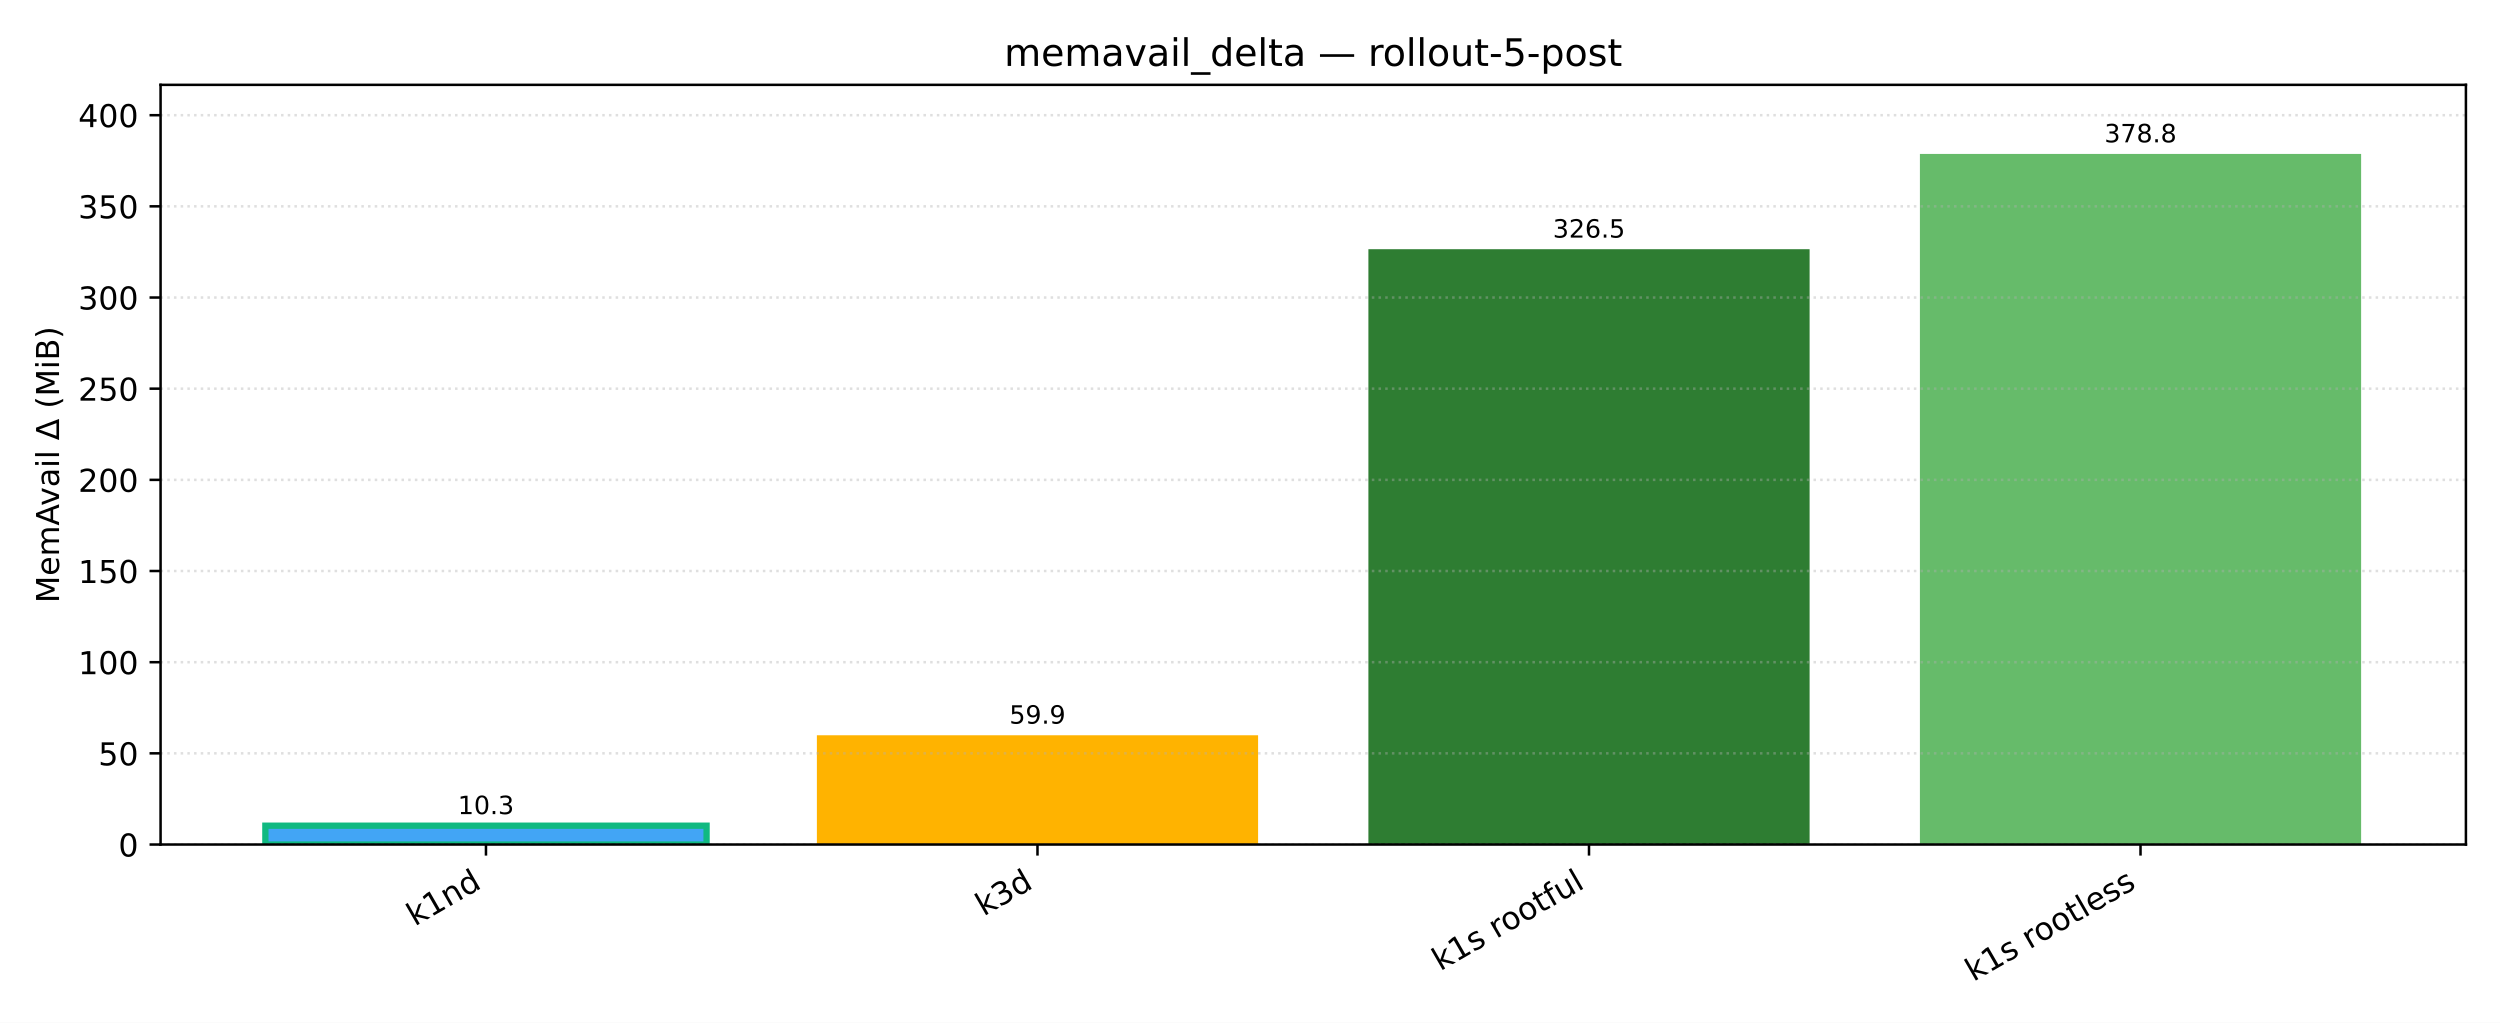
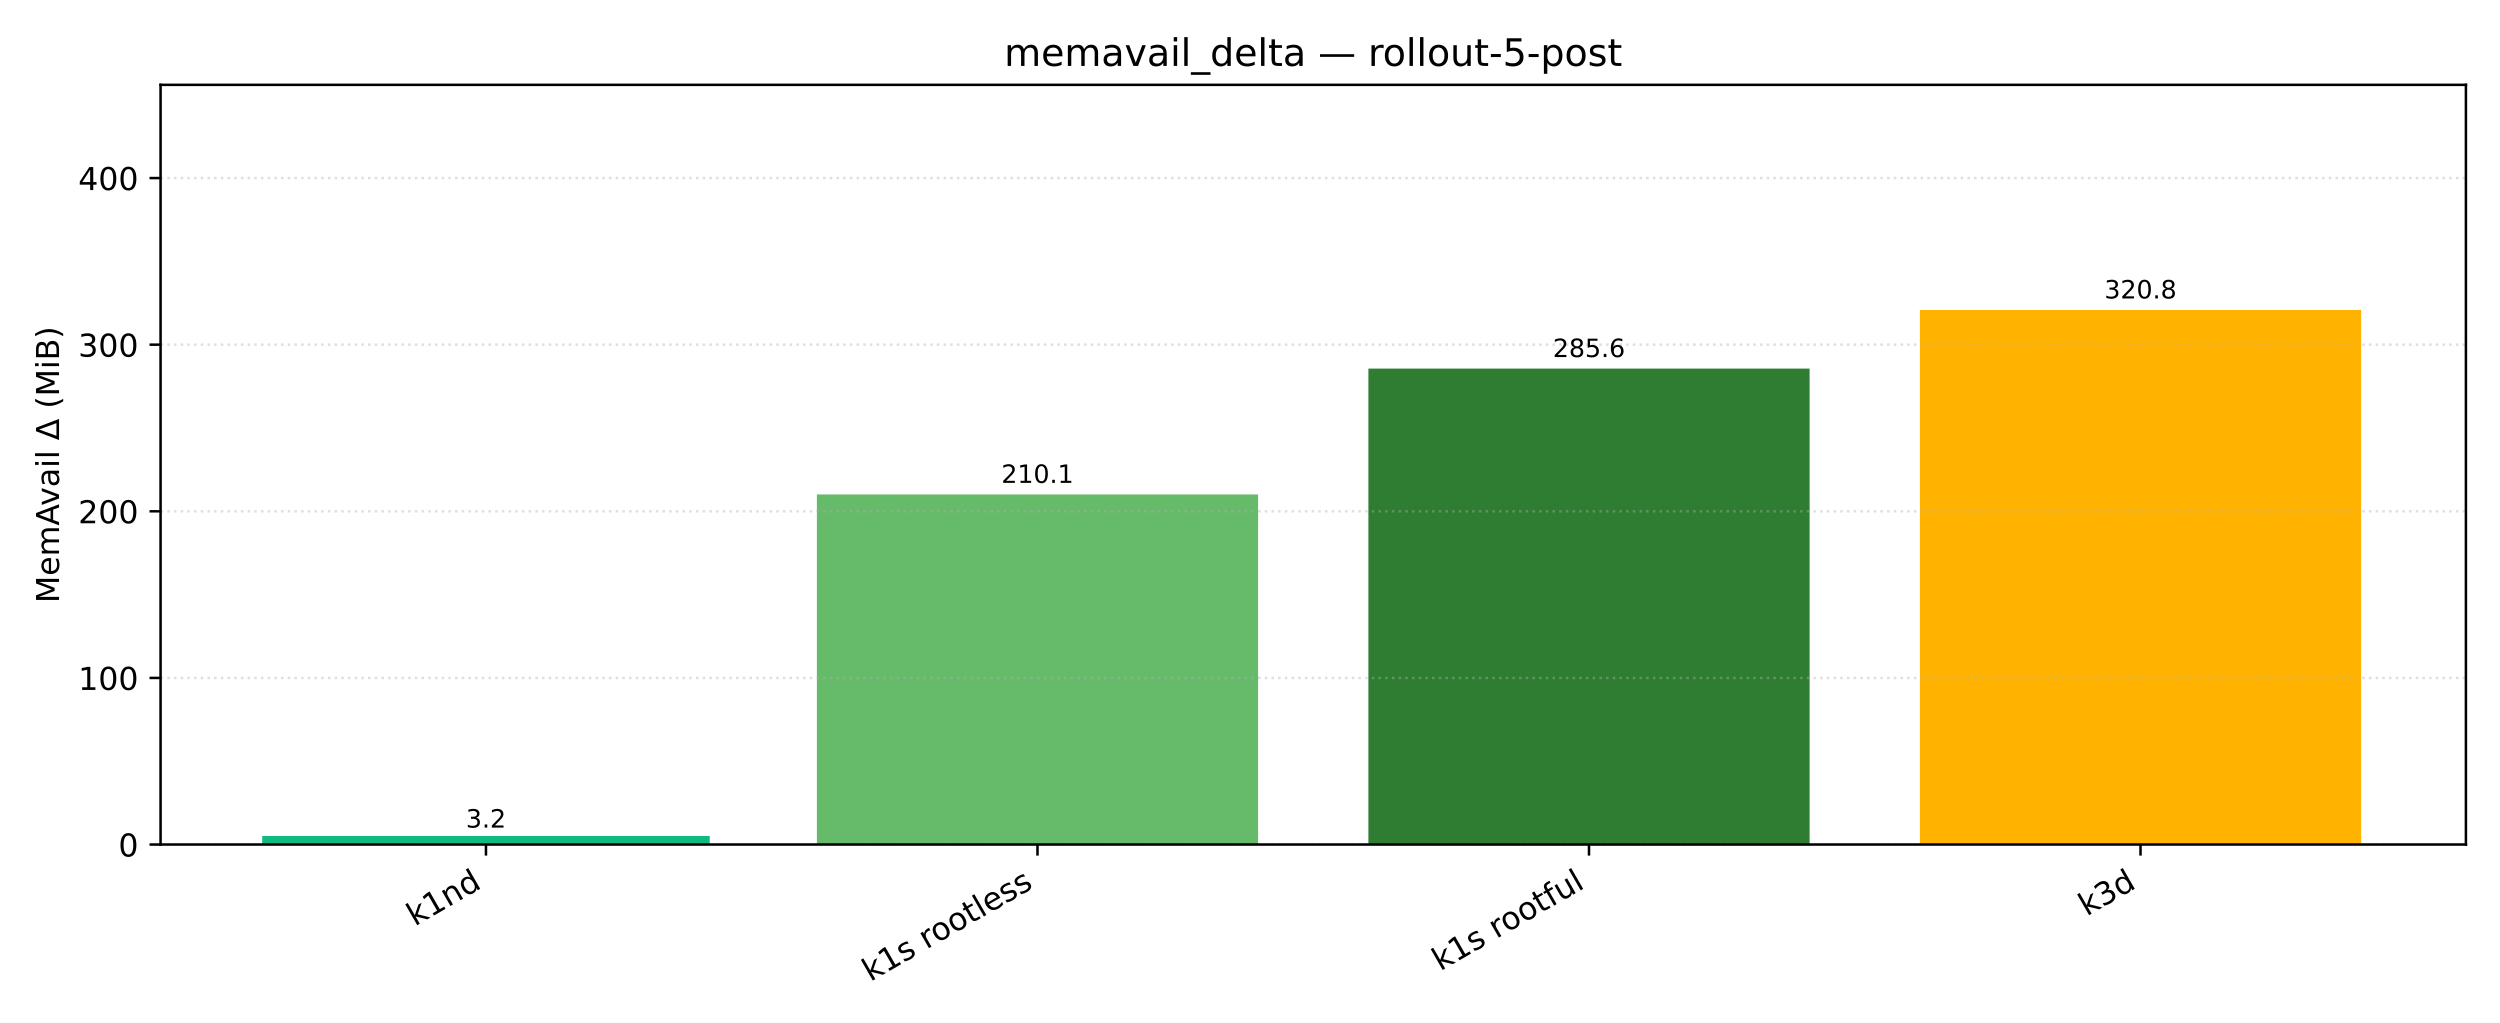
<svg xmlns="http://www.w3.org/2000/svg" xmlns:xlink="http://www.w3.org/1999/xlink" width="792pt" height="324pt" viewBox="0 0 792 324" version="1.1">
  <defs>
    <style type="text/css">*{stroke-linejoin: round; stroke-linecap: butt}</style>
  </defs>
  <g id="figure_1">
    <g id="patch_1">
      <path d="M 0 324  L 792 324  L 792 0  L 0 0  z " style="fill: #ffffff" />
    </g>
    <g id="axes_1">
      <g id="patch_2">
        <path d="M 50.87 267.545  L 781.2 267.545  L 781.2 26.88  L 50.87 26.88  z " style="fill: #ffffff" />
      </g>
      <g id="patch_3">
-         <path d="M 84.067 267.545  L 223.843 267.545  L 223.843 261.579  L 84.067 261.579  z " clip-path="url(#p2ab7758ecd)" style="fill: #42a5f5; stroke: #10b981; stroke-width: 2; stroke-linejoin: miter" />
+         <path d="M 84.067 267.545  L 223.843 267.545  L 223.843 265.844  L 84.067 265.844  z " clip-path="url(#p3bf2f8784c)" style="fill: #42a5f5; stroke: #10b981; stroke-width: 2; stroke-linejoin: miter" />
      </g>
      <g id="patch_4">
-         <path d="M 258.787 267.545  L 398.563 267.545  L 398.563 232.927  L 258.787 232.927  z " clip-path="url(#p2ab7758ecd)" style="fill: #ffb300" />
+         <path d="M 258.787 267.545  L 398.563 267.545  L 398.563 156.647  L 258.787 156.647  z " clip-path="url(#p3bf2f8784c)" style="fill: #66bb6a" />
      </g>
      <g id="patch_5">
-         <path d="M 433.507 267.545  L 573.283 267.545  L 573.283 78.943  L 433.507 78.943  z " clip-path="url(#p2ab7758ecd)" style="fill: #2e7d32" />
+         <path d="M 433.507 267.545  L 573.283 267.545  L 573.283 116.777  L 433.507 116.777  z " clip-path="url(#p3bf2f8784c)" style="fill: #2e7d32" />
      </g>
      <g id="patch_6">
-         <path d="M 608.227 267.545  L 748.003 267.545  L 748.003 48.759  L 608.227 48.759  z " clip-path="url(#p2ab7758ecd)" style="fill: #66bb6a" />
+         <path d="M 608.227 267.545  L 748.003 267.545  L 748.003 98.211  L 608.227 98.211  z " clip-path="url(#p3bf2f8784c)" style="fill: #ffb300" />
      </g>
      <g id="matplotlib.axis_1">
        <g id="xtick_1">
          <g id="line2d_1">
            <defs>
-               <path id="m458710cc59" d="M 0 0  L 0 3.5  " style="stroke: #000000; stroke-width: 0.8" />
+               <path id="m0395f15a13" d="M 0 0  L 0 3.5  " style="stroke: #000000; stroke-width: 0.8" />
            </defs>
            <g>
-               <use xlink:href="#m458710cc59" x="153.955" y="267.545" style="stroke: #000000; stroke-width: 0.8" />
+               <use xlink:href="#m0395f15a13" x="153.955" y="267.545" style="stroke: #000000; stroke-width: 0.8" />
            </g>
          </g>
          <g id="text_1">
            <g transform="translate(131.4038 293.5454) rotate(-30) scale(0.1 -0.1)">
              <defs>
                <path id="DejaVuSans-6b" d="M 581 4863  L 1159 4863  L 1159 1991  L 2875 3500  L 3609 3500  L 1753 1863  L 3688 0  L 2938 0  L 1159 1709  L 1159 0  L 581 0  L 581 4863  z " transform="scale(0.015625)" />
                <path id="DejaVuSans-31" d="M 794 531  L 1825 531  L 1825 4091  L 703 3866  L 703 4441  L 1819 4666  L 2450 4666  L 2450 531  L 3481 531  L 3481 0  L 794 0  L 794 531  z " transform="scale(0.015625)" />
                <path id="DejaVuSans-6e" d="M 3513 2113  L 3513 0  L 2938 0  L 2938 2094  Q 2938 2591 2744 2837  Q 2550 3084 2163 3084  Q 1697 3084 1428 2787  Q 1159 2491 1159 1978  L 1159 0  L 581 0  L 581 3500  L 1159 3500  L 1159 2956  Q 1366 3272 1645 3428  Q 1925 3584 2291 3584  Q 2894 3584 3203 3211  Q 3513 2838 3513 2113  z " transform="scale(0.015625)" />
                <path id="DejaVuSans-64" d="M 2906 2969  L 2906 4863  L 3481 4863  L 3481 0  L 2906 0  L 2906 525  Q 2725 213 2448 61  Q 2172 -91 1784 -91  Q 1150 -91 751 415  Q 353 922 353 1747  Q 353 2572 751 3078  Q 1150 3584 1784 3584  Q 2172 3584 2448 3432  Q 2725 3281 2906 2969  z M 947 1747  Q 947 1113 1208 752  Q 1469 391 1925 391  Q 2381 391 2643 752  Q 2906 1113 2906 1747  Q 2906 2381 2643 2742  Q 2381 3103 1925 3103  Q 1469 3103 1208 2742  Q 947 2381 947 1747  z " transform="scale(0.015625)" />
              </defs>
              <use xlink:href="#DejaVuSans-6b" />
              <use xlink:href="#DejaVuSans-31" transform="translate(57.91016 0)" />
              <use xlink:href="#DejaVuSans-6e" transform="translate(121.5332 0)" />
              <use xlink:href="#DejaVuSans-64" transform="translate(184.9121 0)" />
            </g>
          </g>
        </g>
        <g id="xtick_2">
          <g id="line2d_2">
            <g>
-               <use xlink:href="#m458710cc59" x="328.675" y="267.545" style="stroke: #000000; stroke-width: 0.8" />
+               <use xlink:href="#m0395f15a13" x="328.675" y="267.545" style="stroke: #000000; stroke-width: 0.8" />
            </g>
          </g>
          <g id="text_2">
-             <g transform="translate(311.6123 290.3767) rotate(-30) scale(0.1 -0.1)">
-               <defs>
-                 <path id="DejaVuSans-33" d="M 2597 2516  Q 3050 2419 3304 2112  Q 3559 1806 3559 1356  Q 3559 666 3084 287  Q 2609 -91 1734 -91  Q 1441 -91 1130 -33  Q 819 25 488 141  L 488 750  Q 750 597 1062 519  Q 1375 441 1716 441  Q 2309 441 2620 675  Q 2931 909 2931 1356  Q 2931 1769 2642 2001  Q 2353 2234 1838 2234  L 1294 2234  L 1294 2753  L 1863 2753  Q 2328 2753 2575 2939  Q 2822 3125 2822 3475  Q 2822 3834 2567 4026  Q 2313 4219 1838 4219  Q 1578 4219 1281 4162  Q 984 4106 628 3988  L 628 4550  Q 988 4650 1302 4700  Q 1616 4750 1894 4750  Q 2613 4750 3031 4423  Q 3450 4097 3450 3541  Q 3450 3153 3228 2886  Q 3006 2619 2597 2516  z " transform="scale(0.015625)" />
-               </defs>
-               <use xlink:href="#DejaVuSans-6b" />
-               <use xlink:href="#DejaVuSans-33" transform="translate(57.91016 0)" />
-               <use xlink:href="#DejaVuSans-64" transform="translate(121.5332 0)" />
-             </g>
-           </g>
-         </g>
-         <g id="xtick_3">
-           <g id="line2d_3">
-             <g>
-               <use xlink:href="#m458710cc59" x="503.395" y="267.545" style="stroke: #000000; stroke-width: 0.8" />
-             </g>
-           </g>
-           <g id="text_3">
-             <g transform="translate(456.2651 307.7361) rotate(-30) scale(0.1 -0.1)">
+             <g transform="translate(275.7304 311.0931) rotate(-30) scale(0.1 -0.1)">
              <defs>
                <path id="DejaVuSans-73" d="M 2834 3397  L 2834 2853  Q 2591 2978 2328 3040  Q 2066 3103 1784 3103  Q 1356 3103 1142 2972  Q 928 2841 928 2578  Q 928 2378 1081 2264  Q 1234 2150 1697 2047  L 1894 2003  Q 2506 1872 2764 1633  Q 3022 1394 3022 966  Q 3022 478 2636 193  Q 2250 -91 1575 -91  Q 1294 -91 989 -36  Q 684 19 347 128  L 347 722  Q 666 556 975 473  Q 1284 391 1588 391  Q 1994 391 2212 530  Q 2431 669 2431 922  Q 2431 1156 2273 1281  Q 2116 1406 1581 1522  L 1381 1569  Q 847 1681 609 1914  Q 372 2147 372 2553  Q 372 3047 722 3315  Q 1072 3584 1716 3584  Q 2034 3584 2315 3537  Q 2597 3491 2834 3397  z " transform="scale(0.015625)" />
                <path id="DejaVuSans-20" transform="scale(0.015625)" />
                <path id="DejaVuSans-72" d="M 2631 2963  Q 2534 3019 2420 3045  Q 2306 3072 2169 3072  Q 1681 3072 1420 2755  Q 1159 2438 1159 1844  L 1159 0  L 581 0  L 581 3500  L 1159 3500  L 1159 2956  Q 1341 3275 1631 3429  Q 1922 3584 2338 3584  Q 2397 3584 2469 3576  Q 2541 3569 2628 3553  L 2631 2963  z " transform="scale(0.015625)" />
                <path id="DejaVuSans-6f" d="M 1959 3097  Q 1497 3097 1228 2736  Q 959 2375 959 1747  Q 959 1119 1226 758  Q 1494 397 1959 397  Q 2419 397 2687 759  Q 2956 1122 2956 1747  Q 2956 2369 2687 2733  Q 2419 3097 1959 3097  z M 1959 3584  Q 2709 3584 3137 3096  Q 3566 2609 3566 1747  Q 3566 888 3137 398  Q 2709 -91 1959 -91  Q 1206 -91 779 398  Q 353 888 353 1747  Q 353 2609 779 3096  Q 1206 3584 1959 3584  z " transform="scale(0.015625)" />
                <path id="DejaVuSans-74" d="M 1172 4494  L 1172 3500  L 2356 3500  L 2356 3053  L 1172 3053  L 1172 1153  Q 1172 725 1289 603  Q 1406 481 1766 481  L 2356 481  L 2356 0  L 1766 0  Q 1100 0 847 248  Q 594 497 594 1153  L 594 3053  L 172 3053  L 172 3500  L 594 3500  L 594 4494  L 1172 4494  z " transform="scale(0.015625)" />
-                 <path id="DejaVuSans-66" d="M 2375 4863  L 2375 4384  L 1825 4384  Q 1516 4384 1395 4259  Q 1275 4134 1275 3809  L 1275 3500  L 2222 3500  L 2222 3053  L 1275 3053  L 1275 0  L 697 0  L 697 3053  L 147 3053  L 147 3500  L 697 3500  L 697 3744  Q 697 4328 969 4595  Q 1241 4863 1831 4863  L 2375 4863  z " transform="scale(0.015625)" />
-                 <path id="DejaVuSans-75" d="M 544 1381  L 544 3500  L 1119 3500  L 1119 1403  Q 1119 906 1312 657  Q 1506 409 1894 409  Q 2359 409 2629 706  Q 2900 1003 2900 1516  L 2900 3500  L 3475 3500  L 3475 0  L 2900 0  L 2900 538  Q 2691 219 2414 64  Q 2138 -91 1772 -91  Q 1169 -91 856 284  Q 544 659 544 1381  z M 1991 3584  L 1991 3584  z " transform="scale(0.015625)" />
                <path id="DejaVuSans-6c" d="M 603 4863  L 1178 4863  L 1178 0  L 603 0  L 603 4863  z " transform="scale(0.015625)" />
-               </defs>
-               <use xlink:href="#DejaVuSans-6b" />
-               <use xlink:href="#DejaVuSans-31" transform="translate(57.91016 0)" />
-               <use xlink:href="#DejaVuSans-73" transform="translate(121.5332 0)" />
-               <use xlink:href="#DejaVuSans-20" transform="translate(173.6328 0)" />
-               <use xlink:href="#DejaVuSans-72" transform="translate(205.4199 0)" />
-               <use xlink:href="#DejaVuSans-6f" transform="translate(244.2832 0)" />
-               <use xlink:href="#DejaVuSans-6f" transform="translate(305.4648 0)" />
-               <use xlink:href="#DejaVuSans-74" transform="translate(366.6465 0)" />
-               <use xlink:href="#DejaVuSans-66" transform="translate(405.8555 0)" />
-               <use xlink:href="#DejaVuSans-75" transform="translate(441.0605 0)" />
-               <use xlink:href="#DejaVuSans-6c" transform="translate(504.4395 0)" />
-             </g>
-           </g>
-         </g>
-         <g id="xtick_4">
-           <g id="line2d_4">
-             <g>
-               <use xlink:href="#m458710cc59" x="678.115" y="267.545" style="stroke: #000000; stroke-width: 0.8" />
-             </g>
-           </g>
-           <g id="text_4">
-             <g transform="translate(625.1706 311.0931) rotate(-30) scale(0.1 -0.1)">
-               <defs>
                <path id="DejaVuSans-65" d="M 3597 1894  L 3597 1613  L 953 1613  Q 991 1019 1311 708  Q 1631 397 2203 397  Q 2534 397 2845 478  Q 3156 559 3463 722  L 3463 178  Q 3153 47 2828 -22  Q 2503 -91 2169 -91  Q 1331 -91 842 396  Q 353 884 353 1716  Q 353 2575 817 3079  Q 1281 3584 2069 3584  Q 2775 3584 3186 3129  Q 3597 2675 3597 1894  z M 3022 2063  Q 3016 2534 2758 2815  Q 2500 3097 2075 3097  Q 1594 3097 1305 2825  Q 1016 2553 972 2059  L 3022 2063  z " transform="scale(0.015625)" />
              </defs>
              <use xlink:href="#DejaVuSans-6b" />
              <use xlink:href="#DejaVuSans-31" transform="translate(57.91016 0)" />
              <use xlink:href="#DejaVuSans-73" transform="translate(121.5332 0)" />
              <use xlink:href="#DejaVuSans-20" transform="translate(173.6328 0)" />
              <use xlink:href="#DejaVuSans-72" transform="translate(205.4199 0)" />
              <use xlink:href="#DejaVuSans-6f" transform="translate(244.2832 0)" />
              <use xlink:href="#DejaVuSans-6f" transform="translate(305.4648 0)" />
              <use xlink:href="#DejaVuSans-74" transform="translate(366.6465 0)" />
              <use xlink:href="#DejaVuSans-6c" transform="translate(405.8555 0)" />
              <use xlink:href="#DejaVuSans-65" transform="translate(433.6387 0)" />
              <use xlink:href="#DejaVuSans-73" transform="translate(495.1621 0)" />
              <use xlink:href="#DejaVuSans-73" transform="translate(547.2617 0)" />
            </g>
          </g>
        </g>
+         <g id="xtick_3">
+           <g id="line2d_3">
+             <g>
+               <use xlink:href="#m0395f15a13" x="503.395" y="267.545" style="stroke: #000000; stroke-width: 0.8" />
+             </g>
+           </g>
+           <g id="text_3">
+             <g transform="translate(456.2651 307.7361) rotate(-30) scale(0.1 -0.1)">
+               <defs>
+                 <path id="DejaVuSans-66" d="M 2375 4863  L 2375 4384  L 1825 4384  Q 1516 4384 1395 4259  Q 1275 4134 1275 3809  L 1275 3500  L 2222 3500  L 2222 3053  L 1275 3053  L 1275 0  L 697 0  L 697 3053  L 147 3053  L 147 3500  L 697 3500  L 697 3744  Q 697 4328 969 4595  Q 1241 4863 1831 4863  L 2375 4863  z " transform="scale(0.015625)" />
+                 <path id="DejaVuSans-75" d="M 544 1381  L 544 3500  L 1119 3500  L 1119 1403  Q 1119 906 1312 657  Q 1506 409 1894 409  Q 2359 409 2629 706  Q 2900 1003 2900 1516  L 2900 3500  L 3475 3500  L 3475 0  L 2900 0  L 2900 538  Q 2691 219 2414 64  Q 2138 -91 1772 -91  Q 1169 -91 856 284  Q 544 659 544 1381  z M 1991 3584  L 1991 3584  z " transform="scale(0.015625)" />
+               </defs>
+               <use xlink:href="#DejaVuSans-6b" />
+               <use xlink:href="#DejaVuSans-31" transform="translate(57.91016 0)" />
+               <use xlink:href="#DejaVuSans-73" transform="translate(121.5332 0)" />
+               <use xlink:href="#DejaVuSans-20" transform="translate(173.6328 0)" />
+               <use xlink:href="#DejaVuSans-72" transform="translate(205.4199 0)" />
+               <use xlink:href="#DejaVuSans-6f" transform="translate(244.2832 0)" />
+               <use xlink:href="#DejaVuSans-6f" transform="translate(305.4648 0)" />
+               <use xlink:href="#DejaVuSans-74" transform="translate(366.6465 0)" />
+               <use xlink:href="#DejaVuSans-66" transform="translate(405.8555 0)" />
+               <use xlink:href="#DejaVuSans-75" transform="translate(441.0605 0)" />
+               <use xlink:href="#DejaVuSans-6c" transform="translate(504.4395 0)" />
+             </g>
+           </g>
+         </g>
+         <g id="xtick_4">
+           <g id="line2d_4">
+             <g>
+               <use xlink:href="#m0395f15a13" x="678.115" y="267.545" style="stroke: #000000; stroke-width: 0.8" />
+             </g>
+           </g>
+           <g id="text_4">
+             <g transform="translate(661.0525 290.3767) rotate(-30) scale(0.1 -0.1)">
+               <defs>
+                 <path id="DejaVuSans-33" d="M 2597 2516  Q 3050 2419 3304 2112  Q 3559 1806 3559 1356  Q 3559 666 3084 287  Q 2609 -91 1734 -91  Q 1441 -91 1130 -33  Q 819 25 488 141  L 488 750  Q 750 597 1062 519  Q 1375 441 1716 441  Q 2309 441 2620 675  Q 2931 909 2931 1356  Q 2931 1769 2642 2001  Q 2353 2234 1838 2234  L 1294 2234  L 1294 2753  L 1863 2753  Q 2328 2753 2575 2939  Q 2822 3125 2822 3475  Q 2822 3834 2567 4026  Q 2313 4219 1838 4219  Q 1578 4219 1281 4162  Q 984 4106 628 3988  L 628 4550  Q 988 4650 1302 4700  Q 1616 4750 1894 4750  Q 2613 4750 3031 4423  Q 3450 4097 3450 3541  Q 3450 3153 3228 2886  Q 3006 2619 2597 2516  z " transform="scale(0.015625)" />
+               </defs>
+               <use xlink:href="#DejaVuSans-6b" />
+               <use xlink:href="#DejaVuSans-33" transform="translate(57.91016 0)" />
+               <use xlink:href="#DejaVuSans-64" transform="translate(121.5332 0)" />
+             </g>
+           </g>
+         </g>
      </g>
      <g id="matplotlib.axis_2">
        <g id="ytick_1">
          <g id="line2d_5">
-             <path d="M 50.87 267.545  L 781.2 267.545  " clip-path="url(#p2ab7758ecd)" style="fill: none; stroke-dasharray: 0.8,1.32; stroke-dashoffset: 0; stroke: #b0b0b0; stroke-opacity: 0.4; stroke-width: 0.8" />
+             <path d="M 50.87 267.545  L 781.2 267.545  " clip-path="url(#p3bf2f8784c)" style="fill: none; stroke-dasharray: 0.8,1.32; stroke-dashoffset: 0; stroke: #b0b0b0; stroke-opacity: 0.4; stroke-width: 0.8" />
          </g>
          <g id="line2d_6">
            <defs>
-               <path id="m388477df3e" d="M 0 0  L -3.5 0  " style="stroke: #000000; stroke-width: 0.8" />
+               <path id="mb2f2cda359" d="M 0 0  L -3.5 0  " style="stroke: #000000; stroke-width: 0.8" />
            </defs>
            <g>
-               <use xlink:href="#m388477df3e" x="50.87" y="267.545" style="stroke: #000000; stroke-width: 0.8" />
+               <use xlink:href="#mb2f2cda359" x="50.87" y="267.545" style="stroke: #000000; stroke-width: 0.8" />
            </g>
          </g>
          <g id="text_5">
            <g transform="translate(37.5075 271.3447) scale(0.1 -0.1)">
              <defs>
                <path id="DejaVuSans-30" d="M 2034 4250  Q 1547 4250 1301 3770  Q 1056 3291 1056 2328  Q 1056 1369 1301 889  Q 1547 409 2034 409  Q 2525 409 2770 889  Q 3016 1369 3016 2328  Q 3016 3291 2770 3770  Q 2525 4250 2034 4250  z M 2034 4750  Q 2819 4750 3233 4129  Q 3647 3509 3647 2328  Q 3647 1150 3233 529  Q 2819 -91 2034 -91  Q 1250 -91 836 529  Q 422 1150 422 2328  Q 422 3509 836 4129  Q 1250 4750 2034 4750  z " transform="scale(0.015625)" />
              </defs>
              <use xlink:href="#DejaVuSans-30" />
            </g>
          </g>
        </g>
        <g id="ytick_2">
          <g id="line2d_7">
-             <path d="M 50.87 238.663  L 781.2 238.663  " clip-path="url(#p2ab7758ecd)" style="fill: none; stroke-dasharray: 0.8,1.32; stroke-dashoffset: 0; stroke: #b0b0b0; stroke-opacity: 0.4; stroke-width: 0.8" />
+             <path d="M 50.87 214.763  L 781.2 214.763  " clip-path="url(#p3bf2f8784c)" style="fill: none; stroke-dasharray: 0.8,1.32; stroke-dashoffset: 0; stroke: #b0b0b0; stroke-opacity: 0.4; stroke-width: 0.8" />
          </g>
          <g id="line2d_8">
            <g>
-               <use xlink:href="#m388477df3e" x="50.87" y="238.663" style="stroke: #000000; stroke-width: 0.8" />
+               <use xlink:href="#mb2f2cda359" x="50.87" y="214.763" style="stroke: #000000; stroke-width: 0.8" />
            </g>
          </g>
          <g id="text_6">
-             <g transform="translate(31.145 242.4622) scale(0.1 -0.1)">
-               <defs>
-                 <path id="DejaVuSans-35" d="M 691 4666  L 3169 4666  L 3169 4134  L 1269 4134  L 1269 2991  Q 1406 3038 1543 3061  Q 1681 3084 1819 3084  Q 2600 3084 3056 2656  Q 3513 2228 3513 1497  Q 3513 744 3044 326  Q 2575 -91 1722 -91  Q 1428 -91 1123 -41  Q 819 9 494 109  L 494 744  Q 775 591 1075 516  Q 1375 441 1709 441  Q 2250 441 2565 725  Q 2881 1009 2881 1497  Q 2881 1984 2565 2268  Q 2250 2553 1709 2553  Q 1456 2553 1204 2497  Q 953 2441 691 2322  L 691 4666  z " transform="scale(0.015625)" />
-               </defs>
-               <use xlink:href="#DejaVuSans-35" />
-               <use xlink:href="#DejaVuSans-30" transform="translate(63.62305 0)" />
-             </g>
-           </g>
-         </g>
-         <g id="ytick_3">
-           <g id="line2d_9">
-             <path d="M 50.87 209.781  L 781.2 209.781  " clip-path="url(#p2ab7758ecd)" style="fill: none; stroke-dasharray: 0.8,1.32; stroke-dashoffset: 0; stroke: #b0b0b0; stroke-opacity: 0.4; stroke-width: 0.8" />
-           </g>
-           <g id="line2d_10">
-             <g>
-               <use xlink:href="#m388477df3e" x="50.87" y="209.781" style="stroke: #000000; stroke-width: 0.8" />
-             </g>
-           </g>
-           <g id="text_7">
-             <g transform="translate(24.7825 213.5798) scale(0.1 -0.1)">
+             <g transform="translate(24.7825 218.5622) scale(0.1 -0.1)">
              <use xlink:href="#DejaVuSans-31" />
              <use xlink:href="#DejaVuSans-30" transform="translate(63.62305 0)" />
              <use xlink:href="#DejaVuSans-30" transform="translate(127.2461 0)" />
            </g>
          </g>
        </g>
-         <g id="ytick_4">
-           <g id="line2d_11">
-             <path d="M 50.87 180.898  L 781.2 180.898  " clip-path="url(#p2ab7758ecd)" style="fill: none; stroke-dasharray: 0.8,1.32; stroke-dashoffset: 0; stroke: #b0b0b0; stroke-opacity: 0.4; stroke-width: 0.8" />
-           </g>
-           <g id="line2d_12">
-             <g>
-               <use xlink:href="#m388477df3e" x="50.87" y="180.898" style="stroke: #000000; stroke-width: 0.8" />
-             </g>
-           </g>
-           <g id="text_8">
-             <g transform="translate(24.7825 184.6973) scale(0.1 -0.1)">
-               <use xlink:href="#DejaVuSans-31" />
-               <use xlink:href="#DejaVuSans-35" transform="translate(63.62305 0)" />
-               <use xlink:href="#DejaVuSans-30" transform="translate(127.2461 0)" />
-             </g>
-           </g>
-         </g>
-         <g id="ytick_5">
-           <g id="line2d_13">
-             <path d="M 50.87 152.016  L 781.2 152.016  " clip-path="url(#p2ab7758ecd)" style="fill: none; stroke-dasharray: 0.8,1.32; stroke-dashoffset: 0; stroke: #b0b0b0; stroke-opacity: 0.4; stroke-width: 0.8" />
-           </g>
-           <g id="line2d_14">
-             <g>
-               <use xlink:href="#m388477df3e" x="50.87" y="152.016" style="stroke: #000000; stroke-width: 0.8" />
-             </g>
-           </g>
-           <g id="text_9">
-             <g transform="translate(24.7825 155.8149) scale(0.1 -0.1)">
+         <g id="ytick_3">
+           <g id="line2d_9">
+             <path d="M 50.87 161.98  L 781.2 161.98  " clip-path="url(#p3bf2f8784c)" style="fill: none; stroke-dasharray: 0.8,1.32; stroke-dashoffset: 0; stroke: #b0b0b0; stroke-opacity: 0.4; stroke-width: 0.8" />
+           </g>
+           <g id="line2d_10">
+             <g>
+               <use xlink:href="#mb2f2cda359" x="50.87" y="161.98" style="stroke: #000000; stroke-width: 0.8" />
+             </g>
+           </g>
+           <g id="text_7">
+             <g transform="translate(24.7825 165.7797) scale(0.1 -0.1)">
              <defs>
                <path id="DejaVuSans-32" d="M 1228 531  L 3431 531  L 3431 0  L 469 0  L 469 531  Q 828 903 1448 1529  Q 2069 2156 2228 2338  Q 2531 2678 2651 2914  Q 2772 3150 2772 3378  Q 2772 3750 2511 3984  Q 2250 4219 1831 4219  Q 1534 4219 1204 4116  Q 875 4013 500 3803  L 500 4441  Q 881 4594 1212 4672  Q 1544 4750 1819 4750  Q 2544 4750 2975 4387  Q 3406 4025 3406 3419  Q 3406 3131 3298 2873  Q 3191 2616 2906 2266  Q 2828 2175 2409 1742  Q 1991 1309 1228 531  z " transform="scale(0.015625)" />
              </defs>
              <use xlink:href="#DejaVuSans-32" />
              <use xlink:href="#DejaVuSans-30" transform="translate(63.62305 0)" />
              <use xlink:href="#DejaVuSans-30" transform="translate(127.2461 0)" />
            </g>
          </g>
        </g>
-         <g id="ytick_6">
-           <g id="line2d_15">
-             <path d="M 50.87 123.133  L 781.2 123.133  " clip-path="url(#p2ab7758ecd)" style="fill: none; stroke-dasharray: 0.8,1.32; stroke-dashoffset: 0; stroke: #b0b0b0; stroke-opacity: 0.4; stroke-width: 0.8" />
-           </g>
-           <g id="line2d_16">
-             <g>
-               <use xlink:href="#m388477df3e" x="50.87" y="123.133" style="stroke: #000000; stroke-width: 0.8" />
-             </g>
-           </g>
-           <g id="text_10">
-             <g transform="translate(24.7825 126.9325) scale(0.1 -0.1)">
-               <use xlink:href="#DejaVuSans-32" />
-               <use xlink:href="#DejaVuSans-35" transform="translate(63.62305 0)" />
-               <use xlink:href="#DejaVuSans-30" transform="translate(127.2461 0)" />
-             </g>
-           </g>
-         </g>
-         <g id="ytick_7">
-           <g id="line2d_17">
-             <path d="M 50.87 94.251  L 781.2 94.251  " clip-path="url(#p2ab7758ecd)" style="fill: none; stroke-dasharray: 0.8,1.32; stroke-dashoffset: 0; stroke: #b0b0b0; stroke-opacity: 0.4; stroke-width: 0.8" />
-           </g>
-           <g id="line2d_18">
-             <g>
-               <use xlink:href="#m388477df3e" x="50.87" y="94.251" style="stroke: #000000; stroke-width: 0.8" />
-             </g>
-           </g>
-           <g id="text_11">
-             <g transform="translate(24.7825 98.05001) scale(0.1 -0.1)">
+         <g id="ytick_4">
+           <g id="line2d_11">
+             <path d="M 50.87 109.198  L 781.2 109.198  " clip-path="url(#p3bf2f8784c)" style="fill: none; stroke-dasharray: 0.8,1.32; stroke-dashoffset: 0; stroke: #b0b0b0; stroke-opacity: 0.4; stroke-width: 0.8" />
+           </g>
+           <g id="line2d_12">
+             <g>
+               <use xlink:href="#mb2f2cda359" x="50.87" y="109.198" style="stroke: #000000; stroke-width: 0.8" />
+             </g>
+           </g>
+           <g id="text_8">
+             <g transform="translate(24.7825 112.9972) scale(0.1 -0.1)">
              <use xlink:href="#DejaVuSans-33" />
              <use xlink:href="#DejaVuSans-30" transform="translate(63.62305 0)" />
              <use xlink:href="#DejaVuSans-30" transform="translate(127.2461 0)" />
            </g>
          </g>
        </g>
-         <g id="ytick_8">
-           <g id="line2d_19">
-             <path d="M 50.87 65.368  L 781.2 65.368  " clip-path="url(#p2ab7758ecd)" style="fill: none; stroke-dasharray: 0.8,1.32; stroke-dashoffset: 0; stroke: #b0b0b0; stroke-opacity: 0.4; stroke-width: 0.8" />
-           </g>
-           <g id="line2d_20">
-             <g>
-               <use xlink:href="#m388477df3e" x="50.87" y="65.368" style="stroke: #000000; stroke-width: 0.8" />
-             </g>
-           </g>
-           <g id="text_12">
-             <g transform="translate(24.7825 69.16756) scale(0.1 -0.1)">
-               <use xlink:href="#DejaVuSans-33" />
-               <use xlink:href="#DejaVuSans-35" transform="translate(63.62305 0)" />
-               <use xlink:href="#DejaVuSans-30" transform="translate(127.2461 0)" />
-             </g>
-           </g>
-         </g>
-         <g id="ytick_9">
-           <g id="line2d_21">
-             <path d="M 50.87 36.486  L 781.2 36.486  " clip-path="url(#p2ab7758ecd)" style="fill: none; stroke-dasharray: 0.8,1.32; stroke-dashoffset: 0; stroke: #b0b0b0; stroke-opacity: 0.4; stroke-width: 0.8" />
-           </g>
-           <g id="line2d_22">
-             <g>
-               <use xlink:href="#m388477df3e" x="50.87" y="36.486" style="stroke: #000000; stroke-width: 0.8" />
-             </g>
-           </g>
-           <g id="text_13">
-             <g transform="translate(24.7825 40.28511) scale(0.1 -0.1)">
+         <g id="ytick_5">
+           <g id="line2d_13">
+             <path d="M 50.87 56.416  L 781.2 56.416  " clip-path="url(#p3bf2f8784c)" style="fill: none; stroke-dasharray: 0.8,1.32; stroke-dashoffset: 0; stroke: #b0b0b0; stroke-opacity: 0.4; stroke-width: 0.8" />
+           </g>
+           <g id="line2d_14">
+             <g>
+               <use xlink:href="#mb2f2cda359" x="50.87" y="56.416" style="stroke: #000000; stroke-width: 0.8" />
+             </g>
+           </g>
+           <g id="text_9">
+             <g transform="translate(24.7825 60.21473) scale(0.1 -0.1)">
              <defs>
                <path id="DejaVuSans-34" d="M 2419 4116  L 825 1625  L 2419 1625  L 2419 4116  z M 2253 4666  L 3047 4666  L 3047 1625  L 3713 1625  L 3713 1100  L 3047 1100  L 3047 0  L 2419 0  L 2419 1100  L 313 1100  L 313 1709  L 2253 4666  z " transform="scale(0.015625)" />
              </defs>
              <use xlink:href="#DejaVuSans-34" />
              <use xlink:href="#DejaVuSans-30" transform="translate(63.62305 0)" />
              <use xlink:href="#DejaVuSans-30" transform="translate(127.2461 0)" />
            </g>
          </g>
        </g>
-         <g id="text_14">
+         <g id="text_10">
          <g transform="translate(18.70281 191.0354) rotate(-90) scale(0.1 -0.1)">
            <defs>
              <path id="DejaVuSans-4d" d="M 628 4666  L 1569 4666  L 2759 1491  L 3956 4666  L 4897 4666  L 4897 0  L 4281 0  L 4281 4097  L 3078 897  L 2444 897  L 1241 4097  L 1241 0  L 628 0  L 628 4666  z " transform="scale(0.015625)" />
              <path id="DejaVuSans-6d" d="M 3328 2828  Q 3544 3216 3844 3400  Q 4144 3584 4550 3584  Q 5097 3584 5394 3201  Q 5691 2819 5691 2113  L 5691 0  L 5113 0  L 5113 2094  Q 5113 2597 4934 2840  Q 4756 3084 4391 3084  Q 3944 3084 3684 2787  Q 3425 2491 3425 1978  L 3425 0  L 2847 0  L 2847 2094  Q 2847 2600 2669 2842  Q 2491 3084 2119 3084  Q 1678 3084 1418 2786  Q 1159 2488 1159 1978  L 1159 0  L 581 0  L 581 3500  L 1159 3500  L 1159 2956  Q 1356 3278 1631 3431  Q 1906 3584 2284 3584  Q 2666 3584 2933 3390  Q 3200 3197 3328 2828  z " transform="scale(0.015625)" />
              <path id="DejaVuSans-41" d="M 2188 4044  L 1331 1722  L 3047 1722  L 2188 4044  z M 1831 4666  L 2547 4666  L 4325 0  L 3669 0  L 3244 1197  L 1141 1197  L 716 0  L 50 0  L 1831 4666  z " transform="scale(0.015625)" />
              <path id="DejaVuSans-76" d="M 191 3500  L 800 3500  L 1894 563  L 2988 3500  L 3597 3500  L 2284 0  L 1503 0  L 191 3500  z " transform="scale(0.015625)" />
              <path id="DejaVuSans-61" d="M 2194 1759  Q 1497 1759 1228 1600  Q 959 1441 959 1056  Q 959 750 1161 570  Q 1363 391 1709 391  Q 2188 391 2477 730  Q 2766 1069 2766 1631  L 2766 1759  L 2194 1759  z M 3341 1997  L 3341 0  L 2766 0  L 2766 531  Q 2569 213 2275 61  Q 1981 -91 1556 -91  Q 1019 -91 701 211  Q 384 513 384 1019  Q 384 1609 779 1909  Q 1175 2209 1959 2209  L 2766 2209  L 2766 2266  Q 2766 2663 2505 2880  Q 2244 3097 1772 3097  Q 1472 3097 1187 3025  Q 903 2953 641 2809  L 641 3341  Q 956 3463 1253 3523  Q 1550 3584 1831 3584  Q 2591 3584 2966 3190  Q 3341 2797 3341 1997  z " transform="scale(0.015625)" />
              <path id="DejaVuSans-69" d="M 603 3500  L 1178 3500  L 1178 0  L 603 0  L 603 3500  z M 603 4863  L 1178 4863  L 1178 4134  L 603 4134  L 603 4863  z " transform="scale(0.015625)" />
              <path id="DejaVuSans-394" d="M 2188 4044  L 906 525  L 3472 525  L 2188 4044  z M 50 0  L 1831 4666  L 2547 4666  L 4325 0  L 50 0  z " transform="scale(0.015625)" />
              <path id="DejaVuSans-28" d="M 1984 4856  Q 1566 4138 1362 3434  Q 1159 2731 1159 2009  Q 1159 1288 1364 580  Q 1569 -128 1984 -844  L 1484 -844  Q 1016 -109 783 600  Q 550 1309 550 2009  Q 550 2706 781 3412  Q 1013 4119 1484 4856  L 1984 4856  z " transform="scale(0.015625)" />
              <path id="DejaVuSans-42" d="M 1259 2228  L 1259 519  L 2272 519  Q 2781 519 3026 730  Q 3272 941 3272 1375  Q 3272 1813 3026 2020  Q 2781 2228 2272 2228  L 1259 2228  z M 1259 4147  L 1259 2741  L 2194 2741  Q 2656 2741 2882 2914  Q 3109 3088 3109 3444  Q 3109 3797 2882 3972  Q 2656 4147 2194 4147  L 1259 4147  z M 628 4666  L 2241 4666  Q 2963 4666 3353 4366  Q 3744 4066 3744 3513  Q 3744 3084 3544 2831  Q 3344 2578 2956 2516  Q 3422 2416 3680 2098  Q 3938 1781 3938 1306  Q 3938 681 3513 340  Q 3088 0 2303 0  L 628 0  L 628 4666  z " transform="scale(0.015625)" />
              <path id="DejaVuSans-29" d="M 513 4856  L 1013 4856  Q 1481 4119 1714 3412  Q 1947 2706 1947 2009  Q 1947 1309 1714 600  Q 1481 -109 1013 -844  L 513 -844  Q 928 -128 1133 580  Q 1338 1288 1338 2009  Q 1338 2731 1133 3434  Q 928 4138 513 4856  z " transform="scale(0.015625)" />
            </defs>
            <use xlink:href="#DejaVuSans-4d" />
            <use xlink:href="#DejaVuSans-65" transform="translate(86.2793 0)" />
            <use xlink:href="#DejaVuSans-6d" transform="translate(147.8027 0)" />
            <use xlink:href="#DejaVuSans-41" transform="translate(245.2148 0)" />
            <use xlink:href="#DejaVuSans-76" transform="translate(307.748 0)" />
            <use xlink:href="#DejaVuSans-61" transform="translate(366.9277 0)" />
            <use xlink:href="#DejaVuSans-69" transform="translate(428.207 0)" />
            <use xlink:href="#DejaVuSans-6c" transform="translate(455.9902 0)" />
            <use xlink:href="#DejaVuSans-20" transform="translate(483.7734 0)" />
            <use xlink:href="#DejaVuSans-394" transform="translate(515.5605 0)" />
            <use xlink:href="#DejaVuSans-20" transform="translate(583.9688 0)" />
            <use xlink:href="#DejaVuSans-28" transform="translate(615.7559 0)" />
            <use xlink:href="#DejaVuSans-4d" transform="translate(654.7695 0)" />
            <use xlink:href="#DejaVuSans-69" transform="translate(741.0488 0)" />
            <use xlink:href="#DejaVuSans-42" transform="translate(768.832 0)" />
            <use xlink:href="#DejaVuSans-29" transform="translate(837.4355 0)" />
          </g>
        </g>
      </g>
      <g id="patch_7">
        <path d="M 50.87 267.545  L 50.87 26.88  " style="fill: none; stroke: #000000; stroke-width: 0.8; stroke-linejoin: miter; stroke-linecap: square" />
      </g>
      <g id="patch_8">
        <path d="M 781.2 267.545  L 781.2 26.88  " style="fill: none; stroke: #000000; stroke-width: 0.8; stroke-linejoin: miter; stroke-linecap: square" />
      </g>
      <g id="patch_9">
        <path d="M 50.87 267.545  L 781.2 267.545  " style="fill: none; stroke: #000000; stroke-width: 0.8; stroke-linejoin: miter; stroke-linecap: square" />
      </g>
      <g id="patch_10">
        <path d="M 50.87 26.88  L 781.2 26.88  " style="fill: none; stroke: #000000; stroke-width: 0.8; stroke-linejoin: miter; stroke-linecap: square" />
      </g>
-       <g id="text_15">
-         <g transform="translate(145.0486 257.9157) scale(0.08 -0.08)">
+       <g id="text_11">
+         <g transform="translate(147.5936 262.1807) scale(0.08 -0.08)">
          <defs>
            <path id="DejaVuSans-2e" d="M 684 794  L 1344 794  L 1344 0  L 684 0  L 684 794  z " transform="scale(0.015625)" />
          </defs>
-           <use xlink:href="#DejaVuSans-31" />
-           <use xlink:href="#DejaVuSans-30" transform="translate(63.62305 0)" />
-           <use xlink:href="#DejaVuSans-2e" transform="translate(127.2461 0)" />
-           <use xlink:href="#DejaVuSans-33" transform="translate(159.0332 0)" />
-         </g>
-       </g>
-       <g id="text_16">
-         <g transform="translate(319.7687 229.2634) scale(0.08 -0.08)">
+           <use xlink:href="#DejaVuSans-33" />
+           <use xlink:href="#DejaVuSans-2e" transform="translate(63.62305 0)" />
+           <use xlink:href="#DejaVuSans-32" transform="translate(95.41016 0)" />
+         </g>
+       </g>
+       <g id="text_12">
+         <g transform="translate(317.2237 152.9828) scale(0.08 -0.08)">
+           <use xlink:href="#DejaVuSans-32" />
+           <use xlink:href="#DejaVuSans-31" transform="translate(63.62305 0)" />
+           <use xlink:href="#DejaVuSans-30" transform="translate(127.2461 0)" />
+           <use xlink:href="#DejaVuSans-2e" transform="translate(190.8691 0)" />
+           <use xlink:href="#DejaVuSans-31" transform="translate(222.6562 0)" />
+         </g>
+       </g>
+       <g id="text_13">
+         <g transform="translate(491.9438 113.1135) scale(0.08 -0.08)">
          <defs>
-             <path id="DejaVuSans-39" d="M 703 97  L 703 672  Q 941 559 1184 500  Q 1428 441 1663 441  Q 2288 441 2617 861  Q 2947 1281 2994 2138  Q 2813 1869 2534 1725  Q 2256 1581 1919 1581  Q 1219 1581 811 2004  Q 403 2428 403 3163  Q 403 3881 828 4315  Q 1253 4750 1959 4750  Q 2769 4750 3195 4129  Q 3622 3509 3622 2328  Q 3622 1225 3098 567  Q 2575 -91 1691 -91  Q 1453 -91 1209 -44  Q 966 3 703 97  z M 1959 2075  Q 2384 2075 2632 2365  Q 2881 2656 2881 3163  Q 2881 3666 2632 3958  Q 2384 4250 1959 4250  Q 1534 4250 1286 3958  Q 1038 3666 1038 3163  Q 1038 2656 1286 2365  Q 1534 2075 1959 2075  z " transform="scale(0.015625)" />
-           </defs>
-           <use xlink:href="#DejaVuSans-35" />
-           <use xlink:href="#DejaVuSans-39" transform="translate(63.62305 0)" />
-           <use xlink:href="#DejaVuSans-2e" transform="translate(127.2461 0)" />
-           <use xlink:href="#DejaVuSans-39" transform="translate(159.0332 0)" />
-         </g>
-       </g>
-       <g id="text_17">
-         <g transform="translate(491.9438 75.27934) scale(0.08 -0.08)">
-           <defs>
+             <path id="DejaVuSans-38" d="M 2034 2216  Q 1584 2216 1326 1975  Q 1069 1734 1069 1313  Q 1069 891 1326 650  Q 1584 409 2034 409  Q 2484 409 2743 651  Q 3003 894 3003 1313  Q 3003 1734 2745 1975  Q 2488 2216 2034 2216  z M 1403 2484  Q 997 2584 770 2862  Q 544 3141 544 3541  Q 544 4100 942 4425  Q 1341 4750 2034 4750  Q 2731 4750 3128 4425  Q 3525 4100 3525 3541  Q 3525 3141 3298 2862  Q 3072 2584 2669 2484  Q 3125 2378 3379 2068  Q 3634 1759 3634 1313  Q 3634 634 3220 271  Q 2806 -91 2034 -91  Q 1263 -91 848 271  Q 434 634 434 1313  Q 434 1759 690 2068  Q 947 2378 1403 2484  z M 1172 3481  Q 1172 3119 1398 2916  Q 1625 2713 2034 2713  Q 2441 2713 2670 2916  Q 2900 3119 2900 3481  Q 2900 3844 2670 4047  Q 2441 4250 2034 4250  Q 1625 4250 1398 4047  Q 1172 3844 1172 3481  z " transform="scale(0.015625)" />
+             <path id="DejaVuSans-35" d="M 691 4666  L 3169 4666  L 3169 4134  L 1269 4134  L 1269 2991  Q 1406 3038 1543 3061  Q 1681 3084 1819 3084  Q 2600 3084 3056 2656  Q 3513 2228 3513 1497  Q 3513 744 3044 326  Q 2575 -91 1722 -91  Q 1428 -91 1123 -41  Q 819 9 494 109  L 494 744  Q 775 591 1075 516  Q 1375 441 1709 441  Q 2250 441 2565 725  Q 2881 1009 2881 1497  Q 2881 1984 2565 2268  Q 2250 2553 1709 2553  Q 1456 2553 1204 2497  Q 953 2441 691 2322  L 691 4666  z " transform="scale(0.015625)" />
            <path id="DejaVuSans-36" d="M 2113 2584  Q 1688 2584 1439 2293  Q 1191 2003 1191 1497  Q 1191 994 1439 701  Q 1688 409 2113 409  Q 2538 409 2786 701  Q 3034 994 3034 1497  Q 3034 2003 2786 2293  Q 2538 2584 2113 2584  z M 3366 4563  L 3366 3988  Q 3128 4100 2886 4159  Q 2644 4219 2406 4219  Q 1781 4219 1451 3797  Q 1122 3375 1075 2522  Q 1259 2794 1537 2939  Q 1816 3084 2150 3084  Q 2853 3084 3261 2657  Q 3669 2231 3669 1497  Q 3669 778 3244 343  Q 2819 -91 2113 -91  Q 1303 -91 875 529  Q 447 1150 447 2328  Q 447 3434 972 4092  Q 1497 4750 2381 4750  Q 2619 4750 2861 4703  Q 3103 4656 3366 4563  z " transform="scale(0.015625)" />
          </defs>
+           <use xlink:href="#DejaVuSans-32" />
+           <use xlink:href="#DejaVuSans-38" transform="translate(63.62305 0)" />
+           <use xlink:href="#DejaVuSans-35" transform="translate(127.2461 0)" />
+           <use xlink:href="#DejaVuSans-2e" transform="translate(190.8691 0)" />
+           <use xlink:href="#DejaVuSans-36" transform="translate(222.6562 0)" />
+         </g>
+       </g>
+       <g id="text_14">
+         <g transform="translate(666.6639 94.54683) scale(0.08 -0.08)">
          <use xlink:href="#DejaVuSans-33" />
          <use xlink:href="#DejaVuSans-32" transform="translate(63.62305 0)" />
-           <use xlink:href="#DejaVuSans-36" transform="translate(127.2461 0)" />
-           <use xlink:href="#DejaVuSans-2e" transform="translate(190.8691 0)" />
-           <use xlink:href="#DejaVuSans-35" transform="translate(222.6562 0)" />
-         </g>
-       </g>
-       <g id="text_18">
-         <g transform="translate(666.6639 45.09493) scale(0.08 -0.08)">
-           <defs>
-             <path id="DejaVuSans-37" d="M 525 4666  L 3525 4666  L 3525 4397  L 1831 0  L 1172 0  L 2766 4134  L 525 4134  L 525 4666  z " transform="scale(0.015625)" />
-             <path id="DejaVuSans-38" d="M 2034 2216  Q 1584 2216 1326 1975  Q 1069 1734 1069 1313  Q 1069 891 1326 650  Q 1584 409 2034 409  Q 2484 409 2743 651  Q 3003 894 3003 1313  Q 3003 1734 2745 1975  Q 2488 2216 2034 2216  z M 1403 2484  Q 997 2584 770 2862  Q 544 3141 544 3541  Q 544 4100 942 4425  Q 1341 4750 2034 4750  Q 2731 4750 3128 4425  Q 3525 4100 3525 3541  Q 3525 3141 3298 2862  Q 3072 2584 2669 2484  Q 3125 2378 3379 2068  Q 3634 1759 3634 1313  Q 3634 634 3220 271  Q 2806 -91 2034 -91  Q 1263 -91 848 271  Q 434 634 434 1313  Q 434 1759 690 2068  Q 947 2378 1403 2484  z M 1172 3481  Q 1172 3119 1398 2916  Q 1625 2713 2034 2713  Q 2441 2713 2670 2916  Q 2900 3119 2900 3481  Q 2900 3844 2670 4047  Q 2441 4250 2034 4250  Q 1625 4250 1398 4047  Q 1172 3844 1172 3481  z " transform="scale(0.015625)" />
-           </defs>
-           <use xlink:href="#DejaVuSans-33" />
-           <use xlink:href="#DejaVuSans-37" transform="translate(63.62305 0)" />
-           <use xlink:href="#DejaVuSans-38" transform="translate(127.2461 0)" />
+           <use xlink:href="#DejaVuSans-30" transform="translate(127.2461 0)" />
          <use xlink:href="#DejaVuSans-2e" transform="translate(190.8691 0)" />
          <use xlink:href="#DejaVuSans-38" transform="translate(222.6562 0)" />
        </g>
      </g>
-       <g id="text_19">
+       <g id="text_15">
        <g transform="translate(318.1375 20.88) scale(0.12 -0.12)">
          <defs>
            <path id="DejaVuSans-5f" d="M 3263 -1063  L 3263 -1509  L -63 -1509  L -63 -1063  L 3263 -1063  z " transform="scale(0.015625)" />
            <path id="DejaVuSans-2014" d="M 313 1978  L 6088 1978  L 6088 1528  L 313 1528  L 313 1978  z " transform="scale(0.015625)" />
            <path id="DejaVuSans-2d" d="M 313 2009  L 1997 2009  L 1997 1497  L 313 1497  L 313 2009  z " transform="scale(0.015625)" />
            <path id="DejaVuSans-70" d="M 1159 525  L 1159 -1331  L 581 -1331  L 581 3500  L 1159 3500  L 1159 2969  Q 1341 3281 1617 3432  Q 1894 3584 2278 3584  Q 2916 3584 3314 3078  Q 3713 2572 3713 1747  Q 3713 922 3314 415  Q 2916 -91 2278 -91  Q 1894 -91 1617 61  Q 1341 213 1159 525  z M 3116 1747  Q 3116 2381 2855 2742  Q 2594 3103 2138 3103  Q 1681 3103 1420 2742  Q 1159 2381 1159 1747  Q 1159 1113 1420 752  Q 1681 391 2138 391  Q 2594 391 2855 752  Q 3116 1113 3116 1747  z " transform="scale(0.015625)" />
          </defs>
          <use xlink:href="#DejaVuSans-6d" />
          <use xlink:href="#DejaVuSans-65" transform="translate(97.41211 0)" />
          <use xlink:href="#DejaVuSans-6d" transform="translate(158.9355 0)" />
          <use xlink:href="#DejaVuSans-61" transform="translate(256.3477 0)" />
          <use xlink:href="#DejaVuSans-76" transform="translate(317.627 0)" />
          <use xlink:href="#DejaVuSans-61" transform="translate(376.8066 0)" />
          <use xlink:href="#DejaVuSans-69" transform="translate(438.0859 0)" />
          <use xlink:href="#DejaVuSans-6c" transform="translate(465.8691 0)" />
          <use xlink:href="#DejaVuSans-5f" transform="translate(493.6523 0)" />
          <use xlink:href="#DejaVuSans-64" transform="translate(543.6523 0)" />
          <use xlink:href="#DejaVuSans-65" transform="translate(607.1289 0)" />
          <use xlink:href="#DejaVuSans-6c" transform="translate(668.6523 0)" />
          <use xlink:href="#DejaVuSans-74" transform="translate(696.4355 0)" />
          <use xlink:href="#DejaVuSans-61" transform="translate(735.6445 0)" />
          <use xlink:href="#DejaVuSans-20" transform="translate(796.9238 0)" />
          <use xlink:href="#DejaVuSans-2014" transform="translate(828.7109 0)" />
          <use xlink:href="#DejaVuSans-20" transform="translate(928.7109 0)" />
          <use xlink:href="#DejaVuSans-72" transform="translate(960.498 0)" />
          <use xlink:href="#DejaVuSans-6f" transform="translate(999.3613 0)" />
          <use xlink:href="#DejaVuSans-6c" transform="translate(1060.543 0)" />
          <use xlink:href="#DejaVuSans-6c" transform="translate(1088.326 0)" />
          <use xlink:href="#DejaVuSans-6f" transform="translate(1116.109 0)" />
          <use xlink:href="#DejaVuSans-75" transform="translate(1177.291 0)" />
          <use xlink:href="#DejaVuSans-74" transform="translate(1240.67 0)" />
          <use xlink:href="#DejaVuSans-2d" transform="translate(1279.879 0)" />
          <use xlink:href="#DejaVuSans-35" transform="translate(1315.963 0)" />
          <use xlink:href="#DejaVuSans-2d" transform="translate(1379.586 0)" />
          <use xlink:href="#DejaVuSans-70" transform="translate(1415.67 0)" />
          <use xlink:href="#DejaVuSans-6f" transform="translate(1479.146 0)" />
          <use xlink:href="#DejaVuSans-73" transform="translate(1540.328 0)" />
          <use xlink:href="#DejaVuSans-74" transform="translate(1592.428 0)" />
        </g>
      </g>
    </g>
  </g>
  <defs>
-     <clipPath id="p2ab7758ecd">
+     <clipPath id="p3bf2f8784c">
      <rect x="50.87" y="26.88" width="730.33" height="240.665" />
    </clipPath>
  </defs>
</svg>
